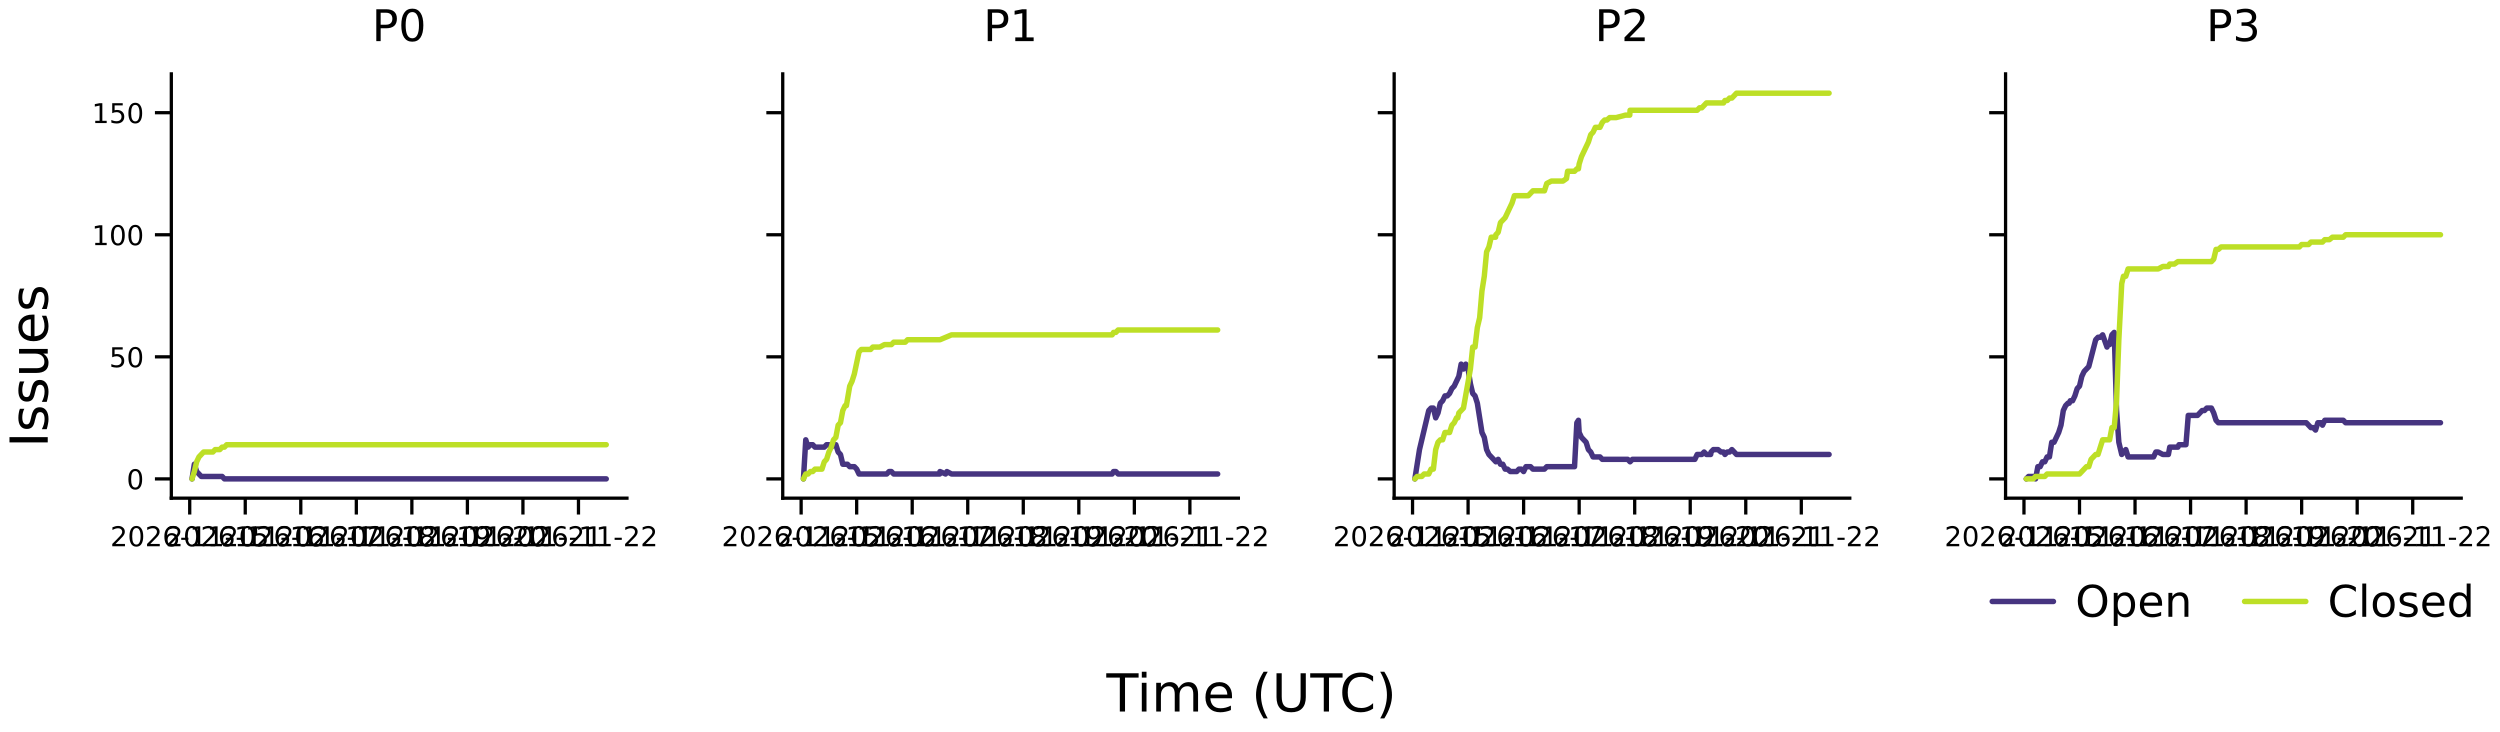
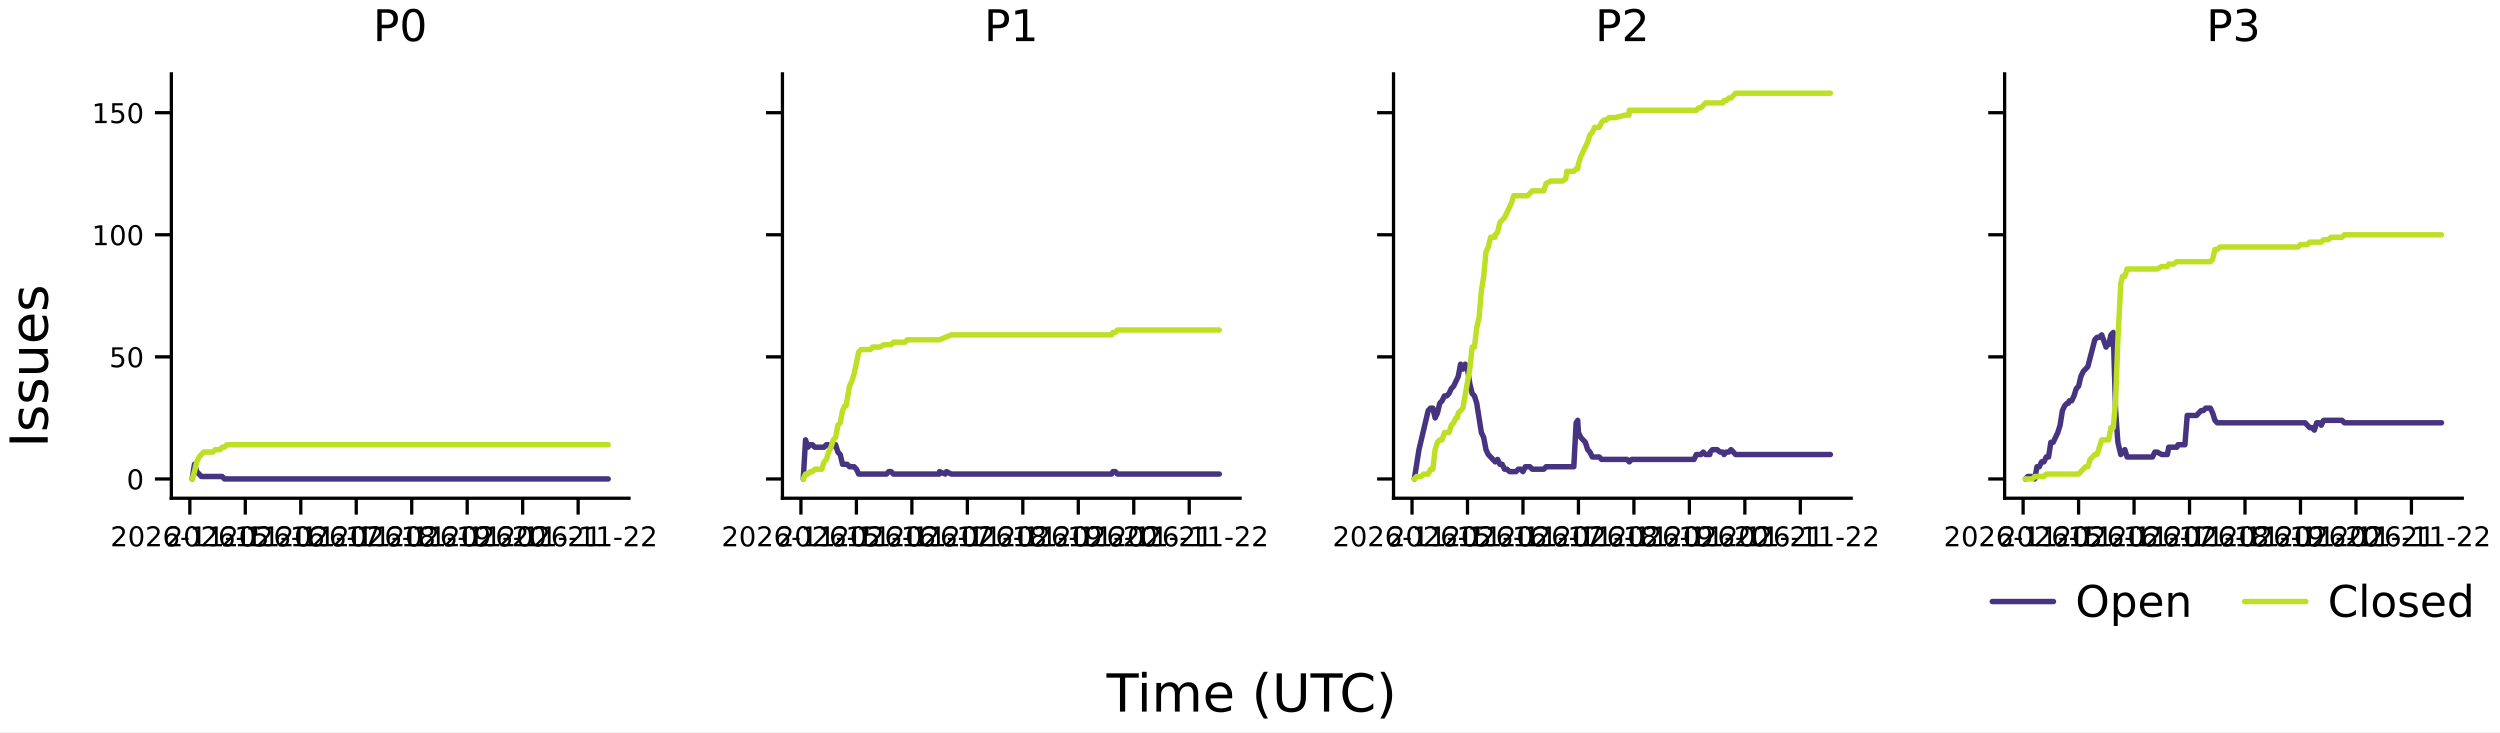
- <svg xmlns="http://www.w3.org/2000/svg" xmlns:xlink="http://www.w3.org/1999/xlink" width="457.394pt" height="133.92pt" viewBox="0 0 457.394 133.92" version="1.1">
+ <svg xmlns="http://www.w3.org/2000/svg" xmlns:xlink="http://www.w3.org/1999/xlink" width="457.334pt" height="133.92pt" viewBox="0 0 457.334 133.92" version="1.1">
  <defs>
    <style type="text/css">*{stroke-linejoin: round; stroke-linecap: butt}</style>
  </defs>
  <g id="figure_1">
    <g id="patch_1">
-       <path d="M 0 133.92  L 457.394 133.92  L 457.394 0  L 0 0  z " style="fill: #ffffff" />
+       <path d="M 0 133.92  L 457.334 133.92  L 457.334 0  L 0 0  z " style="fill: #ffffff" />
    </g>
    <g id="axes_1">
      <g id="patch_2">
-         <path d="M 31.344 91.143  L 114.705 91.143  L 114.705 13.518  L 31.344 13.518  z " style="fill: #ffffff" />
+         <path d="M 31.344 91.143  L 115.063 91.143  L 115.063 13.518  L 31.344 13.518  z " style="fill: #ffffff" />
      </g>
      <g id="matplotlib.axis_1">
        <g id="xtick_1">
          <g id="line2d_1">
            <defs>
-               <path id="mf911b48e2c" d="M 0 0  L 0 3  " style="stroke: #000000; stroke-width: 0.6" />
+               <path id="m1ce8bb69bb" d="M 0 0  L 0 3  " style="stroke: #000000; stroke-width: 0.6" />
            </defs>
            <g>
-               <use xlink:href="#mf911b48e2c" x="34.71" y="91.143" style="stroke: #000000; stroke-width: 0.6" />
+               <use xlink:href="#m1ce8bb69bb" x="34.726" y="91.143" style="stroke: #000000; stroke-width: 0.6" />
            </g>
          </g>
          <g id="text_1">
-             <text style="font-size: 5px; font-family: 'DejaVu Sans', sans-serif; text-anchor: middle" x="34.71" y="99.942" transform="rotate(-0 34.70952 99.94197)">2026-11-15</text>
+             <text style="font-size: 5px; font-family: 'DejaVu Sans', sans-serif; text-anchor: middle" x="34.726" y="99.942" transform="rotate(-0 34.72635 99.94197)">2026-11-15</text>
          </g>
        </g>
        <g id="xtick_2">
          <g id="line2d_2">
            <g>
-               <use xlink:href="#mf911b48e2c" x="44.87" y="91.143" style="stroke: #000000; stroke-width: 0.6" />
+               <use xlink:href="#m1ce8bb69bb" x="44.874" y="91.143" style="stroke: #000000; stroke-width: 0.6" />
            </g>
          </g>
          <g id="text_2">
-             <text style="font-size: 5px; font-family: 'DejaVu Sans', sans-serif; text-anchor: middle" x="44.87" y="99.942" transform="rotate(-0 44.87032 99.94197)">2026-11-16</text>
+             <text style="font-size: 5px; font-family: 'DejaVu Sans', sans-serif; text-anchor: middle" x="44.874" y="99.942" transform="rotate(-0 44.87414 99.94197)">2026-11-16</text>
          </g>
        </g>
        <g id="xtick_3">
          <g id="line2d_3">
            <g>
-               <use xlink:href="#mf911b48e2c" x="55.031" y="91.143" style="stroke: #000000; stroke-width: 0.6" />
+               <use xlink:href="#m1ce8bb69bb" x="55.022" y="91.143" style="stroke: #000000; stroke-width: 0.6" />
            </g>
          </g>
          <g id="text_3">
-             <text style="font-size: 5px; font-family: 'DejaVu Sans', sans-serif; text-anchor: middle" x="55.031" y="99.942" transform="rotate(-0 55.03112 99.94197)">2026-11-17</text>
+             <text style="font-size: 5px; font-family: 'DejaVu Sans', sans-serif; text-anchor: middle" x="55.022" y="99.942" transform="rotate(-0 55.02193 99.94197)">2026-11-17</text>
          </g>
        </g>
        <g id="xtick_4">
          <g id="line2d_4">
            <g>
-               <use xlink:href="#mf911b48e2c" x="65.192" y="91.143" style="stroke: #000000; stroke-width: 0.6" />
+               <use xlink:href="#m1ce8bb69bb" x="65.17" y="91.143" style="stroke: #000000; stroke-width: 0.6" />
            </g>
          </g>
          <g id="text_4">
-             <text style="font-size: 5px; font-family: 'DejaVu Sans', sans-serif; text-anchor: middle" x="65.192" y="99.942" transform="rotate(-0 65.19193 99.94197)">2026-11-18</text>
+             <text style="font-size: 5px; font-family: 'DejaVu Sans', sans-serif; text-anchor: middle" x="65.17" y="99.942" transform="rotate(-0 65.16972 99.94197)">2026-11-18</text>
          </g>
        </g>
        <g id="xtick_5">
          <g id="line2d_5">
            <g>
-               <use xlink:href="#mf911b48e2c" x="75.353" y="91.143" style="stroke: #000000; stroke-width: 0.6" />
+               <use xlink:href="#m1ce8bb69bb" x="75.318" y="91.143" style="stroke: #000000; stroke-width: 0.6" />
            </g>
          </g>
          <g id="text_5">
-             <text style="font-size: 5px; font-family: 'DejaVu Sans', sans-serif; text-anchor: middle" x="75.353" y="99.942" transform="rotate(-0 75.35273 99.94197)">2026-11-19</text>
+             <text style="font-size: 5px; font-family: 'DejaVu Sans', sans-serif; text-anchor: middle" x="75.318" y="99.942" transform="rotate(-0 75.31751 99.94197)">2026-11-19</text>
          </g>
        </g>
        <g id="xtick_6">
          <g id="line2d_6">
            <g>
-               <use xlink:href="#mf911b48e2c" x="85.514" y="91.143" style="stroke: #000000; stroke-width: 0.6" />
+               <use xlink:href="#m1ce8bb69bb" x="85.465" y="91.143" style="stroke: #000000; stroke-width: 0.6" />
            </g>
          </g>
          <g id="text_6">
-             <text style="font-size: 5px; font-family: 'DejaVu Sans', sans-serif; text-anchor: middle" x="85.514" y="99.942" transform="rotate(-0 85.51353 99.94197)">2026-11-20</text>
+             <text style="font-size: 5px; font-family: 'DejaVu Sans', sans-serif; text-anchor: middle" x="85.465" y="99.942" transform="rotate(-0 85.4653 99.94197)">2026-11-20</text>
          </g>
        </g>
        <g id="xtick_7">
          <g id="line2d_7">
            <g>
-               <use xlink:href="#mf911b48e2c" x="95.674" y="91.143" style="stroke: #000000; stroke-width: 0.6" />
+               <use xlink:href="#m1ce8bb69bb" x="95.613" y="91.143" style="stroke: #000000; stroke-width: 0.6" />
            </g>
          </g>
          <g id="text_7">
-             <text style="font-size: 5px; font-family: 'DejaVu Sans', sans-serif; text-anchor: middle" x="95.674" y="99.942" transform="rotate(-0 95.67434 99.94197)">2026-11-21</text>
+             <text style="font-size: 5px; font-family: 'DejaVu Sans', sans-serif; text-anchor: middle" x="95.613" y="99.942" transform="rotate(-0 95.61309 99.94197)">2026-11-21</text>
          </g>
        </g>
        <g id="xtick_8">
          <g id="line2d_8">
            <g>
-               <use xlink:href="#mf911b48e2c" x="105.835" y="91.143" style="stroke: #000000; stroke-width: 0.6" />
+               <use xlink:href="#m1ce8bb69bb" x="105.761" y="91.143" style="stroke: #000000; stroke-width: 0.6" />
            </g>
          </g>
          <g id="text_8">
-             <text style="font-size: 5px; font-family: 'DejaVu Sans', sans-serif; text-anchor: middle" x="105.835" y="99.942" transform="rotate(-0 105.8351 99.94197)">2026-11-22</text>
+             <text style="font-size: 5px; font-family: 'DejaVu Sans', sans-serif; text-anchor: middle" x="105.761" y="99.942" transform="rotate(-0 105.7609 99.94197)">2026-11-22</text>
          </g>
        </g>
      </g>
      <g id="matplotlib.axis_2">
        <g id="ytick_1">
          <g id="line2d_9">
            <defs>
-               <path id="mc465390d13" d="M 0 0  L -3 0  " style="stroke: #000000; stroke-width: 0.6" />
+               <path id="mb12a8cd225" d="M 0 0  L -3 0  " style="stroke: #000000; stroke-width: 0.6" />
            </defs>
            <g>
-               <use xlink:href="#mc465390d13" x="31.344" y="87.615" style="stroke: #000000; stroke-width: 0.6" />
+               <use xlink:href="#mb12a8cd225" x="31.344" y="87.615" style="stroke: #000000; stroke-width: 0.6" />
            </g>
          </g>
          <g id="text_9">
            <text style="font-size: 5px; font-family: 'DejaVu Sans', sans-serif; text-anchor: end" x="26.344" y="89.514" transform="rotate(-0 26.34375 89.51415)">0</text>
          </g>
        </g>
        <g id="ytick_2">
          <g id="line2d_10">
            <g>
-               <use xlink:href="#mc465390d13" x="31.344" y="65.283" style="stroke: #000000; stroke-width: 0.6" />
+               <use xlink:href="#mb12a8cd225" x="31.344" y="65.283" style="stroke: #000000; stroke-width: 0.6" />
            </g>
          </g>
          <g id="text_10">
            <text style="font-size: 5px; font-family: 'DejaVu Sans', sans-serif; text-anchor: end" x="26.344" y="67.182" transform="rotate(-0 26.34375 67.18244)">50</text>
          </g>
        </g>
        <g id="ytick_3">
          <g id="line2d_11">
            <g>
-               <use xlink:href="#mc465390d13" x="31.344" y="42.951" style="stroke: #000000; stroke-width: 0.6" />
+               <use xlink:href="#mb12a8cd225" x="31.344" y="42.951" style="stroke: #000000; stroke-width: 0.6" />
            </g>
          </g>
          <g id="text_11">
            <text style="font-size: 5px; font-family: 'DejaVu Sans', sans-serif; text-anchor: end" x="26.344" y="44.851" transform="rotate(-0 26.34375 44.85073)">100</text>
          </g>
        </g>
        <g id="ytick_4">
          <g id="line2d_12">
            <g>
-               <use xlink:href="#mc465390d13" x="31.344" y="20.62" style="stroke: #000000; stroke-width: 0.6" />
+               <use xlink:href="#mb12a8cd225" x="31.344" y="20.62" style="stroke: #000000; stroke-width: 0.6" />
            </g>
          </g>
          <g id="text_12">
            <text style="font-size: 5px; font-family: 'DejaVu Sans', sans-serif; text-anchor: end" x="26.344" y="22.519" transform="rotate(-0 26.34375 22.51902)">150</text>
          </g>
        </g>
      </g>
      <g id="line2d_13">
-         <path d="M 35.133 87.615  L 35.556 84.935  L 35.98 86.275  L 36.826 87.168  L 40.637 87.168  L 41.06 87.615  L 110.916 87.615  L 110.916 87.615  " clip-path="url(#p68496d282c)" style="fill: none; stroke: #463480; stroke-linecap: round" />
+         <path d="M 35.149 87.615  L 35.572 84.935  L 35.995 86.275  L 36.84 87.168  L 40.646 87.168  L 41.069 87.615  L 111.258 87.615  L 111.258 87.615  " clip-path="url(#p79abc77178)" style="fill: none; stroke: #463480; stroke-linecap: round" />
      </g>
      <g id="line2d_14">
-         <path d="M 35.133 87.615  L 35.556 86.275  L 35.98 84.488  L 36.403 83.595  L 37.25 82.702  L 38.943 82.702  L 39.367 82.255  L 40.213 82.255  L 40.637 81.808  L 41.06 81.808  L 41.483 81.362  L 110.916 81.362  L 110.916 81.362  " clip-path="url(#p68496d282c)" style="fill: none; stroke: #bddf26; stroke-linecap: round" />
+         <path d="M 35.149 87.615  L 35.572 86.275  L 35.995 84.488  L 36.418 83.595  L 37.263 82.702  L 38.955 82.702  L 39.377 82.255  L 40.223 82.255  L 40.646 81.808  L 41.069 81.808  L 41.492 81.362  L 111.258 81.362  L 111.258 81.362  " clip-path="url(#p79abc77178)" style="fill: none; stroke: #bddf26; stroke-linecap: round" />
      </g>
      <g id="patch_3">
        <path d="M 31.344 91.143  L 31.344 13.518  " style="fill: none; stroke: #000000; stroke-width: 0.6; stroke-linejoin: miter; stroke-linecap: square" />
      </g>
      <g id="patch_4">
-         <path d="M 31.344 91.143  L 114.705 91.143  " style="fill: none; stroke: #000000; stroke-width: 0.6; stroke-linejoin: miter; stroke-linecap: square" />
+         <path d="M 31.344 91.143  L 115.063 91.143  " style="fill: none; stroke: #000000; stroke-width: 0.6; stroke-linejoin: miter; stroke-linecap: square" />
      </g>
      <g id="text_13">
-         <text style="font-size: 8px; font-family: 'DejaVu Sans', sans-serif; text-anchor: middle" x="73.024" y="7.518" transform="rotate(-0 73.02421 7.518125)">P0</text>
+         <text style="font-size: 8px; font-family: 'DejaVu Sans', sans-serif; text-anchor: middle" x="73.203" y="7.518" transform="rotate(-0 73.20338 7.518125)">P0</text>
      </g>
    </g>
    <g id="axes_2">
      <g id="patch_5">
-         <path d="M 143.207 91.143  L 226.568 91.143  L 226.568 13.518  L 143.207 13.518  z " style="fill: #ffffff" />
+         <path d="M 143.134 91.143  L 226.853 91.143  L 226.853 13.518  L 143.134 13.518  z " style="fill: #ffffff" />
      </g>
      <g id="matplotlib.axis_3">
        <g id="xtick_9">
          <g id="line2d_15">
            <g>
-               <use xlink:href="#mf911b48e2c" x="146.573" y="91.143" style="stroke: #000000; stroke-width: 0.6" />
+               <use xlink:href="#m1ce8bb69bb" x="146.516" y="91.143" style="stroke: #000000; stroke-width: 0.6" />
            </g>
          </g>
          <g id="text_14">
-             <text style="font-size: 5px; font-family: 'DejaVu Sans', sans-serif; text-anchor: middle" x="146.573" y="99.942" transform="rotate(-0 146.5729 99.94197)">2026-11-15</text>
+             <text style="font-size: 5px; font-family: 'DejaVu Sans', sans-serif; text-anchor: middle" x="146.516" y="99.942" transform="rotate(-0 146.5163 99.94197)">2026-11-15</text>
          </g>
        </g>
        <g id="xtick_10">
          <g id="line2d_16">
            <g>
-               <use xlink:href="#mf911b48e2c" x="156.734" y="91.143" style="stroke: #000000; stroke-width: 0.6" />
+               <use xlink:href="#m1ce8bb69bb" x="156.664" y="91.143" style="stroke: #000000; stroke-width: 0.6" />
            </g>
          </g>
          <g id="text_15">
-             <text style="font-size: 5px; font-family: 'DejaVu Sans', sans-serif; text-anchor: middle" x="156.734" y="99.942" transform="rotate(-0 156.7337 99.94197)">2026-11-16</text>
+             <text style="font-size: 5px; font-family: 'DejaVu Sans', sans-serif; text-anchor: middle" x="156.664" y="99.942" transform="rotate(-0 156.6641 99.94197)">2026-11-16</text>
          </g>
        </g>
        <g id="xtick_11">
          <g id="line2d_17">
            <g>
-               <use xlink:href="#mf911b48e2c" x="166.895" y="91.143" style="stroke: #000000; stroke-width: 0.6" />
+               <use xlink:href="#m1ce8bb69bb" x="166.812" y="91.143" style="stroke: #000000; stroke-width: 0.6" />
            </g>
          </g>
          <g id="text_16">
-             <text style="font-size: 5px; font-family: 'DejaVu Sans', sans-serif; text-anchor: middle" x="166.895" y="99.942" transform="rotate(-0 166.8945 99.94197)">2026-11-17</text>
+             <text style="font-size: 5px; font-family: 'DejaVu Sans', sans-serif; text-anchor: middle" x="166.812" y="99.942" transform="rotate(-0 166.8119 99.94197)">2026-11-17</text>
          </g>
        </g>
        <g id="xtick_12">
          <g id="line2d_18">
            <g>
-               <use xlink:href="#mf911b48e2c" x="177.055" y="91.143" style="stroke: #000000; stroke-width: 0.6" />
+               <use xlink:href="#m1ce8bb69bb" x="176.96" y="91.143" style="stroke: #000000; stroke-width: 0.6" />
            </g>
          </g>
          <g id="text_17">
-             <text style="font-size: 5px; font-family: 'DejaVu Sans', sans-serif; text-anchor: middle" x="177.055" y="99.942" transform="rotate(-0 177.0553 99.94197)">2026-11-18</text>
+             <text style="font-size: 5px; font-family: 'DejaVu Sans', sans-serif; text-anchor: middle" x="176.96" y="99.942" transform="rotate(-0 176.9597 99.94197)">2026-11-18</text>
          </g>
        </g>
        <g id="xtick_13">
          <g id="line2d_19">
            <g>
-               <use xlink:href="#mf911b48e2c" x="187.216" y="91.143" style="stroke: #000000; stroke-width: 0.6" />
+               <use xlink:href="#m1ce8bb69bb" x="187.107" y="91.143" style="stroke: #000000; stroke-width: 0.6" />
            </g>
          </g>
          <g id="text_18">
-             <text style="font-size: 5px; font-family: 'DejaVu Sans', sans-serif; text-anchor: middle" x="187.216" y="99.942" transform="rotate(-0 187.2161 99.94197)">2026-11-19</text>
+             <text style="font-size: 5px; font-family: 'DejaVu Sans', sans-serif; text-anchor: middle" x="187.107" y="99.942" transform="rotate(-0 187.1075 99.94197)">2026-11-19</text>
          </g>
        </g>
        <g id="xtick_14">
          <g id="line2d_20">
            <g>
-               <use xlink:href="#mf911b48e2c" x="197.377" y="91.143" style="stroke: #000000; stroke-width: 0.6" />
+               <use xlink:href="#m1ce8bb69bb" x="197.255" y="91.143" style="stroke: #000000; stroke-width: 0.6" />
            </g>
          </g>
          <g id="text_19">
-             <text style="font-size: 5px; font-family: 'DejaVu Sans', sans-serif; text-anchor: middle" x="197.377" y="99.942" transform="rotate(-0 197.3769 99.94197)">2026-11-20</text>
+             <text style="font-size: 5px; font-family: 'DejaVu Sans', sans-serif; text-anchor: middle" x="197.255" y="99.942" transform="rotate(-0 197.2553 99.94197)">2026-11-20</text>
          </g>
        </g>
        <g id="xtick_15">
          <g id="line2d_21">
            <g>
-               <use xlink:href="#mf911b48e2c" x="207.538" y="91.143" style="stroke: #000000; stroke-width: 0.6" />
+               <use xlink:href="#m1ce8bb69bb" x="207.403" y="91.143" style="stroke: #000000; stroke-width: 0.6" />
            </g>
          </g>
          <g id="text_20">
-             <text style="font-size: 5px; font-family: 'DejaVu Sans', sans-serif; text-anchor: middle" x="207.538" y="99.942" transform="rotate(-0 207.5377 99.94197)">2026-11-21</text>
+             <text style="font-size: 5px; font-family: 'DejaVu Sans', sans-serif; text-anchor: middle" x="207.403" y="99.942" transform="rotate(-0 207.403 99.94197)">2026-11-21</text>
          </g>
        </g>
        <g id="xtick_16">
          <g id="line2d_22">
            <g>
-               <use xlink:href="#mf911b48e2c" x="217.699" y="91.143" style="stroke: #000000; stroke-width: 0.6" />
+               <use xlink:href="#m1ce8bb69bb" x="217.551" y="91.143" style="stroke: #000000; stroke-width: 0.6" />
            </g>
          </g>
          <g id="text_21">
-             <text style="font-size: 5px; font-family: 'DejaVu Sans', sans-serif; text-anchor: middle" x="217.699" y="99.942" transform="rotate(-0 217.6985 99.94197)">2026-11-22</text>
+             <text style="font-size: 5px; font-family: 'DejaVu Sans', sans-serif; text-anchor: middle" x="217.551" y="99.942" transform="rotate(-0 217.5508 99.94197)">2026-11-22</text>
          </g>
        </g>
      </g>
      <g id="matplotlib.axis_4">
        <g id="ytick_5">
          <g id="line2d_23">
            <g>
-               <use xlink:href="#mc465390d13" x="143.207" y="87.615" style="stroke: #000000; stroke-width: 0.6" />
+               <use xlink:href="#mb12a8cd225" x="143.134" y="87.615" style="stroke: #000000; stroke-width: 0.6" />
            </g>
          </g>
        </g>
        <g id="ytick_6">
          <g id="line2d_24">
            <g>
-               <use xlink:href="#mc465390d13" x="143.207" y="65.283" style="stroke: #000000; stroke-width: 0.6" />
+               <use xlink:href="#mb12a8cd225" x="143.134" y="65.283" style="stroke: #000000; stroke-width: 0.6" />
            </g>
          </g>
        </g>
        <g id="ytick_7">
          <g id="line2d_25">
            <g>
-               <use xlink:href="#mc465390d13" x="143.207" y="42.951" style="stroke: #000000; stroke-width: 0.6" />
+               <use xlink:href="#mb12a8cd225" x="143.134" y="42.951" style="stroke: #000000; stroke-width: 0.6" />
            </g>
          </g>
        </g>
        <g id="ytick_8">
          <g id="line2d_26">
            <g>
-               <use xlink:href="#mc465390d13" x="143.207" y="20.62" style="stroke: #000000; stroke-width: 0.6" />
+               <use xlink:href="#mb12a8cd225" x="143.134" y="20.62" style="stroke: #000000; stroke-width: 0.6" />
            </g>
          </g>
        </g>
      </g>
      <g id="line2d_27">
-         <path d="M 146.996 87.615  L 147.42 80.469  L 147.843 81.808  L 148.266 81.362  L 148.69 81.362  L 149.113 81.808  L 150.807 81.808  L 151.23 81.362  L 151.653 81.362  L 152.077 81.808  L 152.5 81.362  L 152.923 81.362  L 153.347 82.702  L 153.77 83.148  L 154.194 84.935  L 155.04 84.935  L 155.464 85.382  L 156.31 85.382  L 156.734 85.828  L 157.157 86.721  L 162.237 86.721  L 162.661 86.275  L 163.084 86.275  L 163.515 86.721  L 171.926 86.721  L 171.975 86.275  L 172.998 86.721  L 173.245 86.275  L 174.092 86.721  L 203.473 86.721  L 203.727 86.275  L 204.151 86.275  L 204.574 86.721  L 222.779 86.721  L 222.779 86.721  " clip-path="url(#p7a471c3f8b)" style="fill: none; stroke: #463480; stroke-linecap: round" />
+         <path d="M 146.939 87.615  L 147.362 80.469  L 147.785 81.808  L 148.208 81.362  L 148.63 81.362  L 149.053 81.808  L 150.745 81.808  L 151.167 81.362  L 151.59 81.362  L 152.013 81.808  L 152.436 81.362  L 152.859 81.362  L 153.281 82.702  L 153.704 83.148  L 154.127 84.935  L 154.973 84.935  L 155.396 85.382  L 156.241 85.382  L 156.664 85.828  L 157.087 86.721  L 162.161 86.721  L 162.584 86.275  L 163.006 86.275  L 163.436 86.721  L 171.836 86.721  L 171.886 86.275  L 172.908 86.721  L 173.154 86.275  L 174 86.721  L 203.344 86.721  L 203.598 86.275  L 204.02 86.275  L 204.443 86.721  L 223.048 86.721  L 223.048 86.721  " clip-path="url(#pc36fbfca52)" style="fill: none; stroke: #463480; stroke-linecap: round" />
      </g>
      <g id="line2d_28">
-         <path d="M 146.996 87.615  L 147.42 86.721  L 147.843 86.721  L 148.266 86.275  L 148.69 86.275  L 149.113 85.828  L 150.383 85.828  L 150.807 84.488  L 151.23 84.042  L 151.653 82.702  L 152.077 81.808  L 152.5 80.469  L 152.923 80.022  L 153.347 77.789  L 153.77 77.342  L 154.194 75.109  L 154.617 74.216  L 154.85 74.216  L 155.464 70.643  L 155.887 69.749  L 156.31 68.409  L 157.157 64.39  L 157.58 63.943  L 159.274 63.943  L 159.697 63.496  L 160.967 63.496  L 161.814 63.05  L 163.084 63.05  L 163.515 62.603  L 165.624 62.603  L 166.048 62.157  L 171.975 62.157  L 174.092 61.263  L 203.473 61.263  L 203.727 60.817  L 204.151 60.817  L 204.574 60.37  L 222.779 60.37  L 222.779 60.37  " clip-path="url(#p7a471c3f8b)" style="fill: none; stroke: #bddf26; stroke-linecap: round" />
+         <path d="M 146.939 87.615  L 147.362 86.721  L 147.785 86.721  L 148.208 86.275  L 148.63 86.275  L 149.053 85.828  L 150.322 85.828  L 150.745 84.488  L 151.167 84.042  L 151.59 82.702  L 152.013 81.808  L 152.436 80.469  L 152.859 80.022  L 153.281 77.789  L 153.704 77.342  L 154.127 75.109  L 154.55 74.216  L 154.783 74.216  L 155.396 70.643  L 155.818 69.749  L 156.241 68.409  L 157.087 64.39  L 157.51 63.943  L 159.201 63.943  L 159.624 63.496  L 160.892 63.496  L 161.738 63.05  L 163.006 63.05  L 163.436 62.603  L 165.543 62.603  L 165.966 62.157  L 171.886 62.157  L 174 61.263  L 203.344 61.263  L 203.598 60.817  L 204.02 60.817  L 204.443 60.37  L 223.048 60.37  L 223.048 60.37  " clip-path="url(#pc36fbfca52)" style="fill: none; stroke: #bddf26; stroke-linecap: round" />
      </g>
      <g id="patch_6">
-         <path d="M 143.207 91.143  L 143.207 13.518  " style="fill: none; stroke: #000000; stroke-width: 0.6; stroke-linejoin: miter; stroke-linecap: square" />
+         <path d="M 143.134 91.143  L 143.134 13.518  " style="fill: none; stroke: #000000; stroke-width: 0.6; stroke-linejoin: miter; stroke-linecap: square" />
      </g>
      <g id="patch_7">
-         <path d="M 143.207 91.143  L 226.568 91.143  " style="fill: none; stroke: #000000; stroke-width: 0.6; stroke-linejoin: miter; stroke-linecap: square" />
+         <path d="M 143.134 91.143  L 226.853 91.143  " style="fill: none; stroke: #000000; stroke-width: 0.6; stroke-linejoin: miter; stroke-linecap: square" />
      </g>
      <g id="text_22">
-         <text style="font-size: 8px; font-family: 'DejaVu Sans', sans-serif; text-anchor: middle" x="184.888" y="7.518" transform="rotate(-0 184.8876 7.518125)">P1</text>
+         <text style="font-size: 8px; font-family: 'DejaVu Sans', sans-serif; text-anchor: middle" x="184.993" y="7.518" transform="rotate(-0 184.9933 7.518125)">P1</text>
      </g>
    </g>
    <g id="axes_3">
      <g id="patch_8">
-         <path d="M 255.071 91.143  L 338.431 91.143  L 338.431 13.518  L 255.071 13.518  z " style="fill: #ffffff" />
+         <path d="M 254.924 91.143  L 338.643 91.143  L 338.643 13.518  L 254.924 13.518  z " style="fill: #ffffff" />
      </g>
      <g id="matplotlib.axis_5">
        <g id="xtick_17">
          <g id="line2d_29">
            <g>
-               <use xlink:href="#mf911b48e2c" x="258.436" y="91.143" style="stroke: #000000; stroke-width: 0.6" />
+               <use xlink:href="#m1ce8bb69bb" x="258.306" y="91.143" style="stroke: #000000; stroke-width: 0.6" />
            </g>
          </g>
          <g id="text_23">
-             <text style="font-size: 5px; font-family: 'DejaVu Sans', sans-serif; text-anchor: middle" x="258.436" y="99.942" transform="rotate(-0 258.4363 99.94197)">2026-11-15</text>
+             <text style="font-size: 5px; font-family: 'DejaVu Sans', sans-serif; text-anchor: middle" x="258.306" y="99.942" transform="rotate(-0 258.3063 99.94197)">2026-11-15</text>
          </g>
        </g>
        <g id="xtick_18">
          <g id="line2d_30">
            <g>
-               <use xlink:href="#mf911b48e2c" x="268.597" y="91.143" style="stroke: #000000; stroke-width: 0.6" />
+               <use xlink:href="#m1ce8bb69bb" x="268.454" y="91.143" style="stroke: #000000; stroke-width: 0.6" />
            </g>
          </g>
          <g id="text_24">
-             <text style="font-size: 5px; font-family: 'DejaVu Sans', sans-serif; text-anchor: middle" x="268.597" y="99.942" transform="rotate(-0 268.5971 99.94197)">2026-11-16</text>
+             <text style="font-size: 5px; font-family: 'DejaVu Sans', sans-serif; text-anchor: middle" x="268.454" y="99.942" transform="rotate(-0 268.454 99.94197)">2026-11-16</text>
          </g>
        </g>
        <g id="xtick_19">
          <g id="line2d_31">
            <g>
-               <use xlink:href="#mf911b48e2c" x="278.758" y="91.143" style="stroke: #000000; stroke-width: 0.6" />
+               <use xlink:href="#m1ce8bb69bb" x="278.602" y="91.143" style="stroke: #000000; stroke-width: 0.6" />
            </g>
          </g>
          <g id="text_25">
-             <text style="font-size: 5px; font-family: 'DejaVu Sans', sans-serif; text-anchor: middle" x="278.758" y="99.942" transform="rotate(-0 278.7579 99.94197)">2026-11-17</text>
+             <text style="font-size: 5px; font-family: 'DejaVu Sans', sans-serif; text-anchor: middle" x="278.602" y="99.942" transform="rotate(-0 278.6018 99.94197)">2026-11-17</text>
          </g>
        </g>
        <g id="xtick_20">
          <g id="line2d_32">
            <g>
-               <use xlink:href="#mf911b48e2c" x="288.919" y="91.143" style="stroke: #000000; stroke-width: 0.6" />
+               <use xlink:href="#m1ce8bb69bb" x="288.75" y="91.143" style="stroke: #000000; stroke-width: 0.6" />
            </g>
          </g>
          <g id="text_26">
-             <text style="font-size: 5px; font-family: 'DejaVu Sans', sans-serif; text-anchor: middle" x="288.919" y="99.942" transform="rotate(-0 288.9187 99.94197)">2026-11-18</text>
+             <text style="font-size: 5px; font-family: 'DejaVu Sans', sans-serif; text-anchor: middle" x="288.75" y="99.942" transform="rotate(-0 288.7496 99.94197)">2026-11-18</text>
          </g>
        </g>
        <g id="xtick_21">
          <g id="line2d_33">
            <g>
-               <use xlink:href="#mf911b48e2c" x="299.08" y="91.143" style="stroke: #000000; stroke-width: 0.6" />
+               <use xlink:href="#m1ce8bb69bb" x="298.897" y="91.143" style="stroke: #000000; stroke-width: 0.6" />
            </g>
          </g>
          <g id="text_27">
-             <text style="font-size: 5px; font-family: 'DejaVu Sans', sans-serif; text-anchor: middle" x="299.08" y="99.942" transform="rotate(-0 299.0795 99.94197)">2026-11-19</text>
+             <text style="font-size: 5px; font-family: 'DejaVu Sans', sans-serif; text-anchor: middle" x="298.897" y="99.942" transform="rotate(-0 298.8974 99.94197)">2026-11-19</text>
          </g>
        </g>
        <g id="xtick_22">
          <g id="line2d_34">
            <g>
-               <use xlink:href="#mf911b48e2c" x="309.24" y="91.143" style="stroke: #000000; stroke-width: 0.6" />
+               <use xlink:href="#m1ce8bb69bb" x="309.045" y="91.143" style="stroke: #000000; stroke-width: 0.6" />
            </g>
          </g>
          <g id="text_28">
-             <text style="font-size: 5px; font-family: 'DejaVu Sans', sans-serif; text-anchor: middle" x="309.24" y="99.942" transform="rotate(-0 309.2403 99.94197)">2026-11-20</text>
+             <text style="font-size: 5px; font-family: 'DejaVu Sans', sans-serif; text-anchor: middle" x="309.045" y="99.942" transform="rotate(-0 309.0452 99.94197)">2026-11-20</text>
          </g>
        </g>
        <g id="xtick_23">
          <g id="line2d_35">
            <g>
-               <use xlink:href="#mf911b48e2c" x="319.401" y="91.143" style="stroke: #000000; stroke-width: 0.6" />
+               <use xlink:href="#m1ce8bb69bb" x="319.193" y="91.143" style="stroke: #000000; stroke-width: 0.6" />
            </g>
          </g>
          <g id="text_29">
-             <text style="font-size: 5px; font-family: 'DejaVu Sans', sans-serif; text-anchor: middle" x="319.401" y="99.942" transform="rotate(-0 319.4011 99.94197)">2026-11-21</text>
+             <text style="font-size: 5px; font-family: 'DejaVu Sans', sans-serif; text-anchor: middle" x="319.193" y="99.942" transform="rotate(-0 319.193 99.94197)">2026-11-21</text>
          </g>
        </g>
        <g id="xtick_24">
          <g id="line2d_36">
            <g>
-               <use xlink:href="#mf911b48e2c" x="329.562" y="91.143" style="stroke: #000000; stroke-width: 0.6" />
+               <use xlink:href="#m1ce8bb69bb" x="329.341" y="91.143" style="stroke: #000000; stroke-width: 0.6" />
            </g>
          </g>
          <g id="text_30">
-             <text style="font-size: 5px; font-family: 'DejaVu Sans', sans-serif; text-anchor: middle" x="329.562" y="99.942" transform="rotate(-0 329.562 99.94197)">2026-11-22</text>
+             <text style="font-size: 5px; font-family: 'DejaVu Sans', sans-serif; text-anchor: middle" x="329.341" y="99.942" transform="rotate(-0 329.3408 99.94197)">2026-11-22</text>
          </g>
        </g>
      </g>
      <g id="matplotlib.axis_6">
        <g id="ytick_9">
          <g id="line2d_37">
            <g>
-               <use xlink:href="#mc465390d13" x="255.071" y="87.615" style="stroke: #000000; stroke-width: 0.6" />
+               <use xlink:href="#mb12a8cd225" x="254.924" y="87.615" style="stroke: #000000; stroke-width: 0.6" />
            </g>
          </g>
        </g>
        <g id="ytick_10">
          <g id="line2d_38">
            <g>
-               <use xlink:href="#mc465390d13" x="255.071" y="65.283" style="stroke: #000000; stroke-width: 0.6" />
+               <use xlink:href="#mb12a8cd225" x="254.924" y="65.283" style="stroke: #000000; stroke-width: 0.6" />
            </g>
          </g>
        </g>
        <g id="ytick_11">
          <g id="line2d_39">
            <g>
-               <use xlink:href="#mc465390d13" x="255.071" y="42.951" style="stroke: #000000; stroke-width: 0.6" />
+               <use xlink:href="#mb12a8cd225" x="254.924" y="42.951" style="stroke: #000000; stroke-width: 0.6" />
            </g>
          </g>
        </g>
        <g id="ytick_12">
          <g id="line2d_40">
            <g>
-               <use xlink:href="#mc465390d13" x="255.071" y="20.62" style="stroke: #000000; stroke-width: 0.6" />
+               <use xlink:href="#mb12a8cd225" x="254.924" y="20.62" style="stroke: #000000; stroke-width: 0.6" />
            </g>
          </g>
        </g>
      </g>
      <g id="line2d_41">
-         <path d="M 258.86 87.615  L 259.706 82.255  L 261.4 75.109  L 261.823 74.662  L 262.247 74.662  L 262.67 76.449  L 263.093 75.556  L 263.517 73.769  L 263.94 73.322  L 264.363 72.429  L 264.787 72.429  L 265.21 71.983  L 265.634 71.089  L 266.057 70.643  L 266.904 68.856  L 267.327 66.623  L 267.75 67.516  L 268.174 66.623  L 268.597 67.516  L 269.02 70.196  L 269.444 71.983  L 269.867 72.429  L 270.291 73.769  L 271.137 79.129  L 271.561 80.022  L 271.984 82.255  L 272.407 83.148  L 273.678 84.488  L 274.101 84.042  L 274.524 84.935  L 274.948 84.935  L 275.378 85.828  L 275.794 85.828  L 276.324 86.275  L 277.488 86.275  L 277.911 85.828  L 278.335 85.828  L 278.758 86.275  L 279.181 85.382  L 280.028 85.382  L 280.451 85.828  L 282.568 85.828  L 282.992 85.382  L 288.072 85.382  L 288.495 77.342  L 288.785 76.896  L 288.919 79.129  L 289.342 80.022  L 290.189 80.915  L 290.612 82.255  L 291.036 82.702  L 291.459 83.595  L 292.729 83.595  L 293.152 84.042  L 297.809 84.042  L 298.233 84.488  L 298.656 84.042  L 310.087 84.042  L 310.51 83.148  L 311.357 83.148  L 311.781 82.702  L 312.204 83.148  L 312.98 83.148  L 313.051 82.702  L 313.474 82.255  L 314.321 82.255  L 314.871 82.702  L 315.337 82.702  L 315.591 83.148  L 316.014 82.702  L 316.438 82.702  L 316.861 82.255  L 317.708 83.148  L 334.642 83.148  L 334.642 83.148  " clip-path="url(#pc73d0c282d)" style="fill: none; stroke: #463480; stroke-linecap: round" />
+         <path d="M 258.729 87.615  L 259.575 82.255  L 261.266 75.109  L 261.689 74.662  L 262.112 74.662  L 262.535 76.449  L 262.957 75.556  L 263.38 73.769  L 263.803 73.322  L 264.226 72.429  L 264.649 72.429  L 265.071 71.983  L 265.494 71.089  L 265.917 70.643  L 266.763 68.856  L 267.186 66.623  L 267.608 67.516  L 268.031 66.623  L 268.454 67.516  L 268.877 70.196  L 269.3 71.983  L 269.723 72.429  L 270.145 73.769  L 270.991 79.129  L 271.414 80.022  L 271.837 82.255  L 272.259 83.148  L 273.528 84.488  L 273.951 84.042  L 274.374 84.935  L 274.796 84.935  L 275.226 85.828  L 275.642 85.828  L 276.171 86.275  L 277.333 86.275  L 277.756 85.828  L 278.179 85.828  L 278.602 86.275  L 279.025 85.382  L 279.87 85.382  L 280.293 85.828  L 282.407 85.828  L 282.83 85.382  L 287.904 85.382  L 288.327 77.342  L 288.616 76.896  L 288.75 79.129  L 289.172 80.022  L 290.018 80.915  L 290.441 82.255  L 290.864 82.702  L 291.287 83.595  L 292.555 83.595  L 292.978 84.042  L 297.629 84.042  L 298.052 84.488  L 298.475 84.042  L 309.891 84.042  L 310.314 83.148  L 311.159 83.148  L 311.582 82.702  L 312.005 83.148  L 312.78 83.148  L 312.851 82.702  L 313.273 82.255  L 314.119 82.255  L 314.669 82.702  L 315.134 82.702  L 315.388 83.148  L 315.81 82.702  L 316.233 82.702  L 316.656 82.255  L 317.502 83.148  L 334.838 83.148  L 334.838 83.148  " clip-path="url(#pebbc1c0138)" style="fill: none; stroke: #463480; stroke-linecap: round" />
      </g>
      <g id="line2d_42">
-         <path d="M 258.86 87.615  L 259.283 87.168  L 260.13 87.168  L 260.553 86.721  L 261.4 86.721  L 261.823 85.828  L 262.247 85.828  L 262.67 82.255  L 263.093 80.915  L 263.517 80.469  L 263.94 80.469  L 264.363 79.129  L 265.21 79.129  L 265.634 77.789  L 266.057 77.342  L 266.48 76.449  L 266.713 76.449  L 266.904 75.556  L 267.75 74.662  L 269.02 67.516  L 269.444 63.496  L 269.867 63.496  L 270.291 59.923  L 270.714 58.137  L 271.137 53.224  L 271.561 50.544  L 271.984 46.078  L 272.407 45.184  L 272.831 43.398  L 273.628 43.398  L 273.678 42.951  L 274.101 42.505  L 274.524 40.718  L 275.378 39.825  L 276.641 37.145  L 277.064 35.805  L 279.605 35.805  L 280.451 34.912  L 282.568 34.912  L 282.992 33.572  L 283.838 33.125  L 285.955 33.125  L 286.597 32.679  L 286.802 31.339  L 288.072 31.339  L 288.495 30.892  L 288.785 30.892  L 288.919 29.999  L 289.342 28.659  L 290.612 25.979  L 291.036 24.639  L 291.459 24.193  L 291.882 23.299  L 292.729 23.299  L 293.152 22.406  L 293.576 21.96  L 293.999 21.96  L 294.507 21.513  L 295.693 21.513  L 297.386 21.066  L 298.176 21.066  L 298.233 20.173  L 310.51 20.173  L 310.934 19.726  L 311.357 19.726  L 312.204 18.833  L 315.337 18.833  L 315.591 18.386  L 316.014 18.386  L 316.438 17.94  L 316.861 17.94  L 317.708 17.047  L 334.642 17.047  L 334.642 17.047  " clip-path="url(#pc73d0c282d)" style="fill: none; stroke: #bddf26; stroke-linecap: round" />
+         <path d="M 258.729 87.615  L 259.152 87.168  L 259.998 87.168  L 260.42 86.721  L 261.266 86.721  L 261.689 85.828  L 262.112 85.828  L 262.535 82.255  L 262.957 80.915  L 263.38 80.469  L 263.803 80.469  L 264.226 79.129  L 265.071 79.129  L 265.494 77.789  L 265.917 77.342  L 266.34 76.449  L 266.572 76.449  L 266.763 75.556  L 267.608 74.662  L 268.877 67.516  L 269.3 63.496  L 269.723 63.496  L 270.145 59.923  L 270.568 58.137  L 270.991 53.224  L 271.414 50.544  L 271.837 46.078  L 272.259 45.184  L 272.682 43.398  L 273.479 43.398  L 273.528 42.951  L 273.951 42.505  L 274.374 40.718  L 275.226 39.825  L 276.488 37.145  L 276.911 35.805  L 279.447 35.805  L 280.293 34.912  L 282.407 34.912  L 282.83 33.572  L 283.676 33.125  L 285.79 33.125  L 286.431 32.679  L 286.636 31.339  L 287.904 31.339  L 288.327 30.892  L 288.616 30.892  L 288.75 29.999  L 289.172 28.659  L 290.441 25.979  L 290.864 24.639  L 291.287 24.193  L 291.709 23.299  L 292.555 23.299  L 292.978 22.406  L 293.401 21.96  L 293.824 21.96  L 294.331 21.513  L 295.515 21.513  L 297.206 21.066  L 297.995 21.066  L 298.052 20.173  L 310.314 20.173  L 310.737 19.726  L 311.159 19.726  L 312.005 18.833  L 315.134 18.833  L 315.388 18.386  L 315.81 18.386  L 316.233 17.94  L 316.656 17.94  L 317.502 17.047  L 334.838 17.047  L 334.838 17.047  " clip-path="url(#pebbc1c0138)" style="fill: none; stroke: #bddf26; stroke-linecap: round" />
      </g>
      <g id="patch_9">
-         <path d="M 255.071 91.143  L 255.071 13.518  " style="fill: none; stroke: #000000; stroke-width: 0.6; stroke-linejoin: miter; stroke-linecap: square" />
+         <path d="M 254.924 91.143  L 254.924 13.518  " style="fill: none; stroke: #000000; stroke-width: 0.6; stroke-linejoin: miter; stroke-linecap: square" />
      </g>
      <g id="patch_10">
-         <path d="M 255.071 91.143  L 338.431 91.143  " style="fill: none; stroke: #000000; stroke-width: 0.6; stroke-linejoin: miter; stroke-linecap: square" />
+         <path d="M 254.924 91.143  L 338.643 91.143  " style="fill: none; stroke: #000000; stroke-width: 0.6; stroke-linejoin: miter; stroke-linecap: square" />
      </g>
      <g id="text_31">
-         <text style="font-size: 8px; font-family: 'DejaVu Sans', sans-serif; text-anchor: middle" x="296.751" y="7.518" transform="rotate(-0 296.751 7.518125)">P2</text>
+         <text style="font-size: 8px; font-family: 'DejaVu Sans', sans-serif; text-anchor: middle" x="296.783" y="7.518" transform="rotate(-0 296.7833 7.518125)">P2</text>
      </g>
    </g>
    <g id="axes_4">
      <g id="patch_11">
-         <path d="M 366.934 91.143  L 450.295 91.143  L 450.295 13.518  L 366.934 13.518  z " style="fill: #ffffff" />
+         <path d="M 366.714 91.143  L 450.433 91.143  L 450.433 13.518  L 366.714 13.518  z " style="fill: #ffffff" />
      </g>
      <g id="matplotlib.axis_7">
        <g id="xtick_25">
          <g id="line2d_43">
            <g>
-               <use xlink:href="#mf911b48e2c" x="370.3" y="91.143" style="stroke: #000000; stroke-width: 0.6" />
+               <use xlink:href="#m1ce8bb69bb" x="370.096" y="91.143" style="stroke: #000000; stroke-width: 0.6" />
            </g>
          </g>
          <g id="text_32">
-             <text style="font-size: 5px; font-family: 'DejaVu Sans', sans-serif; text-anchor: middle" x="370.3" y="99.942" transform="rotate(-0 370.2997 99.94197)">2026-11-15</text>
+             <text style="font-size: 5px; font-family: 'DejaVu Sans', sans-serif; text-anchor: middle" x="370.096" y="99.942" transform="rotate(-0 370.0962 99.94197)">2026-11-15</text>
          </g>
        </g>
        <g id="xtick_26">
          <g id="line2d_44">
            <g>
-               <use xlink:href="#mf911b48e2c" x="380.461" y="91.143" style="stroke: #000000; stroke-width: 0.6" />
+               <use xlink:href="#m1ce8bb69bb" x="380.244" y="91.143" style="stroke: #000000; stroke-width: 0.6" />
            </g>
          </g>
          <g id="text_33">
-             <text style="font-size: 5px; font-family: 'DejaVu Sans', sans-serif; text-anchor: middle" x="380.461" y="99.942" transform="rotate(-0 380.4605 99.94197)">2026-11-16</text>
+             <text style="font-size: 5px; font-family: 'DejaVu Sans', sans-serif; text-anchor: middle" x="380.244" y="99.942" transform="rotate(-0 380.244 99.94197)">2026-11-16</text>
          </g>
        </g>
        <g id="xtick_27">
          <g id="line2d_45">
            <g>
-               <use xlink:href="#mf911b48e2c" x="390.621" y="91.143" style="stroke: #000000; stroke-width: 0.6" />
+               <use xlink:href="#m1ce8bb69bb" x="390.392" y="91.143" style="stroke: #000000; stroke-width: 0.6" />
            </g>
          </g>
          <g id="text_34">
-             <text style="font-size: 5px; font-family: 'DejaVu Sans', sans-serif; text-anchor: middle" x="390.621" y="99.942" transform="rotate(-0 390.6213 99.94197)">2026-11-17</text>
+             <text style="font-size: 5px; font-family: 'DejaVu Sans', sans-serif; text-anchor: middle" x="390.392" y="99.942" transform="rotate(-0 390.3918 99.94197)">2026-11-17</text>
          </g>
        </g>
        <g id="xtick_28">
          <g id="line2d_46">
            <g>
-               <use xlink:href="#mf911b48e2c" x="400.782" y="91.143" style="stroke: #000000; stroke-width: 0.6" />
+               <use xlink:href="#m1ce8bb69bb" x="400.54" y="91.143" style="stroke: #000000; stroke-width: 0.6" />
            </g>
          </g>
          <g id="text_35">
-             <text style="font-size: 5px; font-family: 'DejaVu Sans', sans-serif; text-anchor: middle" x="400.782" y="99.942" transform="rotate(-0 400.7821 99.94197)">2026-11-18</text>
+             <text style="font-size: 5px; font-family: 'DejaVu Sans', sans-serif; text-anchor: middle" x="400.54" y="99.942" transform="rotate(-0 400.5396 99.94197)">2026-11-18</text>
          </g>
        </g>
        <g id="xtick_29">
          <g id="line2d_47">
            <g>
-               <use xlink:href="#mf911b48e2c" x="410.943" y="91.143" style="stroke: #000000; stroke-width: 0.6" />
+               <use xlink:href="#m1ce8bb69bb" x="410.687" y="91.143" style="stroke: #000000; stroke-width: 0.6" />
            </g>
          </g>
          <g id="text_36">
-             <text style="font-size: 5px; font-family: 'DejaVu Sans', sans-serif; text-anchor: middle" x="410.943" y="99.942" transform="rotate(-0 410.9429 99.94197)">2026-11-19</text>
+             <text style="font-size: 5px; font-family: 'DejaVu Sans', sans-serif; text-anchor: middle" x="410.687" y="99.942" transform="rotate(-0 410.6874 99.94197)">2026-11-19</text>
          </g>
        </g>
        <g id="xtick_30">
          <g id="line2d_48">
            <g>
-               <use xlink:href="#mf911b48e2c" x="421.104" y="91.143" style="stroke: #000000; stroke-width: 0.6" />
+               <use xlink:href="#m1ce8bb69bb" x="420.835" y="91.143" style="stroke: #000000; stroke-width: 0.6" />
            </g>
          </g>
          <g id="text_37">
-             <text style="font-size: 5px; font-family: 'DejaVu Sans', sans-serif; text-anchor: middle" x="421.104" y="99.942" transform="rotate(-0 421.1037 99.94197)">2026-11-20</text>
+             <text style="font-size: 5px; font-family: 'DejaVu Sans', sans-serif; text-anchor: middle" x="420.835" y="99.942" transform="rotate(-0 420.8352 99.94197)">2026-11-20</text>
          </g>
        </g>
        <g id="xtick_31">
          <g id="line2d_49">
            <g>
-               <use xlink:href="#mf911b48e2c" x="431.265" y="91.143" style="stroke: #000000; stroke-width: 0.6" />
+               <use xlink:href="#m1ce8bb69bb" x="430.983" y="91.143" style="stroke: #000000; stroke-width: 0.6" />
            </g>
          </g>
          <g id="text_38">
-             <text style="font-size: 5px; font-family: 'DejaVu Sans', sans-serif; text-anchor: middle" x="431.265" y="99.942" transform="rotate(-0 431.2646 99.94197)">2026-11-21</text>
+             <text style="font-size: 5px; font-family: 'DejaVu Sans', sans-serif; text-anchor: middle" x="430.983" y="99.942" transform="rotate(-0 430.983 99.94197)">2026-11-21</text>
          </g>
        </g>
        <g id="xtick_32">
          <g id="line2d_50">
            <g>
-               <use xlink:href="#mf911b48e2c" x="441.425" y="91.143" style="stroke: #000000; stroke-width: 0.6" />
+               <use xlink:href="#m1ce8bb69bb" x="441.131" y="91.143" style="stroke: #000000; stroke-width: 0.6" />
            </g>
          </g>
          <g id="text_39">
-             <text style="font-size: 5px; font-family: 'DejaVu Sans', sans-serif; text-anchor: middle" x="441.425" y="99.942" transform="rotate(-0 441.4254 99.94197)">2026-11-22</text>
+             <text style="font-size: 5px; font-family: 'DejaVu Sans', sans-serif; text-anchor: middle" x="441.131" y="99.942" transform="rotate(-0 441.1307 99.94197)">2026-11-22</text>
          </g>
        </g>
      </g>
      <g id="matplotlib.axis_8">
        <g id="ytick_13">
          <g id="line2d_51">
            <g>
-               <use xlink:href="#mc465390d13" x="366.934" y="87.615" style="stroke: #000000; stroke-width: 0.6" />
+               <use xlink:href="#mb12a8cd225" x="366.714" y="87.615" style="stroke: #000000; stroke-width: 0.6" />
            </g>
          </g>
        </g>
        <g id="ytick_14">
          <g id="line2d_52">
            <g>
-               <use xlink:href="#mc465390d13" x="366.934" y="65.283" style="stroke: #000000; stroke-width: 0.6" />
+               <use xlink:href="#mb12a8cd225" x="366.714" y="65.283" style="stroke: #000000; stroke-width: 0.6" />
            </g>
          </g>
        </g>
        <g id="ytick_15">
          <g id="line2d_53">
            <g>
-               <use xlink:href="#mc465390d13" x="366.934" y="42.951" style="stroke: #000000; stroke-width: 0.6" />
+               <use xlink:href="#mb12a8cd225" x="366.714" y="42.951" style="stroke: #000000; stroke-width: 0.6" />
            </g>
          </g>
        </g>
        <g id="ytick_16">
          <g id="line2d_54">
            <g>
-               <use xlink:href="#mc465390d13" x="366.934" y="20.62" style="stroke: #000000; stroke-width: 0.6" />
+               <use xlink:href="#mb12a8cd225" x="366.714" y="20.62" style="stroke: #000000; stroke-width: 0.6" />
            </g>
          </g>
        </g>
      </g>
      <g id="line2d_55">
-         <path d="M 370.723 87.615  L 371.146 87.168  L 371.993 87.168  L 372.417 87.615  L 372.84 85.382  L 373.263 85.382  L 373.687 84.488  L 374.11 84.488  L 374.533 83.595  L 374.957 83.595  L 375.38 80.915  L 375.803 80.915  L 376.65 79.129  L 377.074 77.789  L 377.497 75.109  L 377.92 74.216  L 378.344 73.769  L 378.577 73.769  L 378.767 73.322  L 379.19 73.322  L 379.614 72.429  L 380.037 71.089  L 380.461 70.643  L 380.884 68.856  L 381.307 67.963  L 382.154 67.07  L 383.424 62.157  L 383.847 61.71  L 384.271 61.71  L 384.694 61.263  L 385.492 63.496  L 385.541 63.05  L 385.964 63.05  L 386.388 61.263  L 386.811 60.817  L 387.241 75.109  L 387.658 80.915  L 388.187 83.148  L 388.928 82.255  L 389.351 83.595  L 394.008 83.595  L 394.432 82.702  L 394.855 82.702  L 395.702 83.148  L 396.725 83.148  L 396.972 81.808  L 398.461 81.808  L 398.665 81.362  L 399.935 81.362  L 400.359 76.002  L 402.052 76.002  L 402.899 75.109  L 403.322 75.109  L 403.746 74.662  L 404.592 74.662  L 405.016 75.556  L 405.439 76.896  L 405.863 77.342  L 421.95 77.342  L 422.797 78.235  L 423.221 78.235  L 423.644 78.682  L 424.067 77.342  L 424.843 77.342  L 424.914 77.789  L 425.337 76.896  L 428.724 76.896  L 429.148 77.342  L 446.506 77.342  L 446.506 77.342  " clip-path="url(#p54980bc9d5)" style="fill: none; stroke: #463480; stroke-linecap: round" />
+         <path d="M 370.519 87.615  L 370.942 87.168  L 371.788 87.168  L 372.21 87.615  L 372.633 85.382  L 373.056 85.382  L 373.479 84.488  L 373.902 84.488  L 374.324 83.595  L 374.747 83.595  L 375.17 80.915  L 375.593 80.915  L 376.439 79.129  L 376.861 77.789  L 377.284 75.109  L 377.707 74.216  L 378.13 73.769  L 378.362 73.769  L 378.553 73.322  L 378.976 73.322  L 379.398 72.429  L 379.821 71.089  L 380.244 70.643  L 380.667 68.856  L 381.09 67.963  L 381.935 67.07  L 383.204 62.157  L 383.627 61.71  L 384.049 61.71  L 384.472 61.263  L 385.269 63.496  L 385.318 63.05  L 385.741 63.05  L 386.164 61.263  L 386.586 60.817  L 387.016 75.109  L 387.432 80.915  L 387.961 83.148  L 388.7 82.255  L 389.123 83.595  L 393.774 83.595  L 394.197 82.702  L 394.62 82.702  L 395.466 83.148  L 396.488 83.148  L 396.734 81.808  L 398.221 81.808  L 398.425 81.362  L 399.694 81.362  L 400.117 76.002  L 401.808 76.002  L 402.654 75.109  L 403.077 75.109  L 403.499 74.662  L 404.345 74.662  L 404.768 75.556  L 405.191 76.896  L 405.613 77.342  L 421.681 77.342  L 422.526 78.235  L 422.949 78.235  L 423.372 78.682  L 423.795 77.342  L 424.57 77.342  L 424.641 77.789  L 425.063 76.896  L 428.446 76.896  L 428.869 77.342  L 446.627 77.342  L 446.627 77.342  " clip-path="url(#p2eced97a5e)" style="fill: none; stroke: #463480; stroke-linecap: round" />
      </g>
      <g id="line2d_56">
-         <path d="M 370.723 87.615  L 371.993 87.615  L 372.417 87.168  L 374.11 87.168  L 374.533 86.721  L 380.461 86.721  L 381.731 85.382  L 382.154 85.382  L 382.577 84.042  L 383.424 83.148  L 383.847 83.148  L 384.694 80.469  L 385.964 80.469  L 386.388 78.235  L 386.811 78.235  L 387.241 73.322  L 387.658 62.157  L 388.187 51.884  L 388.505 50.544  L 388.928 50.544  L 389.351 49.204  L 394.855 49.204  L 395.702 48.758  L 396.725 48.758  L 396.972 48.311  L 397.819 48.311  L 398.461 47.864  L 404.592 47.864  L 405.016 47.418  L 405.439 45.631  L 405.863 45.631  L 406.371 45.184  L 420.68 45.184  L 421.104 44.738  L 422.374 44.738  L 422.797 44.291  L 424.914 44.291  L 425.337 43.845  L 426.184 43.845  L 426.735 43.398  L 428.724 43.398  L 429.148 42.951  L 446.506 42.951  L 446.506 42.951  " clip-path="url(#p54980bc9d5)" style="fill: none; stroke: #bddf26; stroke-linecap: round" />
+         <path d="M 370.519 87.615  L 371.788 87.615  L 372.21 87.168  L 373.902 87.168  L 374.324 86.721  L 380.244 86.721  L 381.512 85.382  L 381.935 85.382  L 382.358 84.042  L 383.204 83.148  L 383.627 83.148  L 384.472 80.469  L 385.741 80.469  L 386.164 78.235  L 386.586 78.235  L 387.016 73.322  L 387.432 62.157  L 387.961 51.884  L 388.278 50.544  L 388.7 50.544  L 389.123 49.204  L 394.62 49.204  L 395.466 48.758  L 396.488 48.758  L 396.734 48.311  L 397.58 48.311  L 398.221 47.864  L 404.345 47.864  L 404.768 47.418  L 405.191 45.631  L 405.613 45.631  L 406.121 45.184  L 420.412 45.184  L 420.835 44.738  L 422.104 44.738  L 422.526 44.291  L 424.641 44.291  L 425.063 43.845  L 425.909 43.845  L 426.459 43.398  L 428.446 43.398  L 428.869 42.951  L 446.627 42.951  L 446.627 42.951  " clip-path="url(#p2eced97a5e)" style="fill: none; stroke: #bddf26; stroke-linecap: round" />
      </g>
      <g id="patch_12">
-         <path d="M 366.934 91.143  L 366.934 13.518  " style="fill: none; stroke: #000000; stroke-width: 0.6; stroke-linejoin: miter; stroke-linecap: square" />
+         <path d="M 366.714 91.143  L 366.714 13.518  " style="fill: none; stroke: #000000; stroke-width: 0.6; stroke-linejoin: miter; stroke-linecap: square" />
      </g>
      <g id="patch_13">
-         <path d="M 366.934 91.143  L 450.295 91.143  " style="fill: none; stroke: #000000; stroke-width: 0.6; stroke-linejoin: miter; stroke-linecap: square" />
+         <path d="M 366.714 91.143  L 450.433 91.143  " style="fill: none; stroke: #000000; stroke-width: 0.6; stroke-linejoin: miter; stroke-linecap: square" />
      </g>
      <g id="text_40">
-         <text style="font-size: 8px; font-family: 'DejaVu Sans', sans-serif; text-anchor: middle" x="408.614" y="7.518" transform="rotate(-0 408.6144 7.518125)">P3</text>
+         <text style="font-size: 8px; font-family: 'DejaVu Sans', sans-serif; text-anchor: middle" x="408.573" y="7.518" transform="rotate(-0 408.5733 7.518125)">P3</text>
      </g>
      <g id="legend_1">
        <g id="line2d_57">
-           <path d="M 364.494 110.042  L 370.094 110.042  L 375.694 110.042  " style="fill: none; stroke: #463480; stroke-linecap: round" />
+           <path d="M 364.453 110.042  L 370.053 110.042  L 375.653 110.042  " style="fill: none; stroke: #463480; stroke-linecap: round" />
        </g>
        <g id="text_41">
-           <text style="font-size: 8px; font-family: 'DejaVu Sans', sans-serif; text-anchor: start" x="379.694" y="112.842" transform="rotate(-0 379.6938 112.8419)">Open</text>
+           <text style="font-size: 8px; font-family: 'DejaVu Sans', sans-serif; text-anchor: start" x="379.653" y="112.842" transform="rotate(-0 379.6526 112.8419)">Open</text>
        </g>
        <g id="line2d_58">
-           <path d="M 410.663 110.042  L 416.263 110.042  L 421.863 110.042  " style="fill: none; stroke: #bddf26; stroke-linecap: round" />
+           <path d="M 410.621 110.042  L 416.221 110.042  L 421.821 110.042  " style="fill: none; stroke: #bddf26; stroke-linecap: round" />
        </g>
        <g id="text_42">
-           <text style="font-size: 8px; font-family: 'DejaVu Sans', sans-serif; text-anchor: start" x="425.863" y="112.842" transform="rotate(-0 425.8626 112.8419)">Closed</text>
+           <text style="font-size: 8px; font-family: 'DejaVu Sans', sans-serif; text-anchor: start" x="425.821" y="112.842" transform="rotate(-0 425.8214 112.8419)">Closed</text>
        </g>
      </g>
    </g>
    <g id="text_43">
      <text style="font-size: 9.6px; font-family: 'DejaVu Sans', sans-serif; text-anchor: middle" x="228.96" y="130.174" transform="rotate(-0 228.96 130.1738)">Time (UTC)</text>
    </g>
    <g id="text_44">
      <text style="font-size: 9.6px; font-family: 'DejaVu Sans', sans-serif" transform="translate(8.73375 81.873) rotate(-90)">Issues</text>
    </g>
  </g>
  <defs>
-     <clipPath id="p68496d282c">
-       <rect x="31.344" y="13.518" width="83.361" height="77.625" />
+     <clipPath id="p79abc77178">
+       <rect x="31.344" y="13.518" width="83.719" height="77.625" />
    </clipPath>
-     <clipPath id="p7a471c3f8b">
-       <rect x="143.207" y="13.518" width="83.361" height="77.625" />
+     <clipPath id="pc36fbfca52">
+       <rect x="143.134" y="13.518" width="83.719" height="77.625" />
    </clipPath>
-     <clipPath id="pc73d0c282d">
-       <rect x="255.071" y="13.518" width="83.361" height="77.625" />
+     <clipPath id="pebbc1c0138">
+       <rect x="254.924" y="13.518" width="83.719" height="77.625" />
    </clipPath>
-     <clipPath id="p54980bc9d5">
-       <rect x="366.934" y="13.518" width="83.361" height="77.625" />
+     <clipPath id="p2eced97a5e">
+       <rect x="366.714" y="13.518" width="83.719" height="77.625" />
    </clipPath>
  </defs>
</svg>
